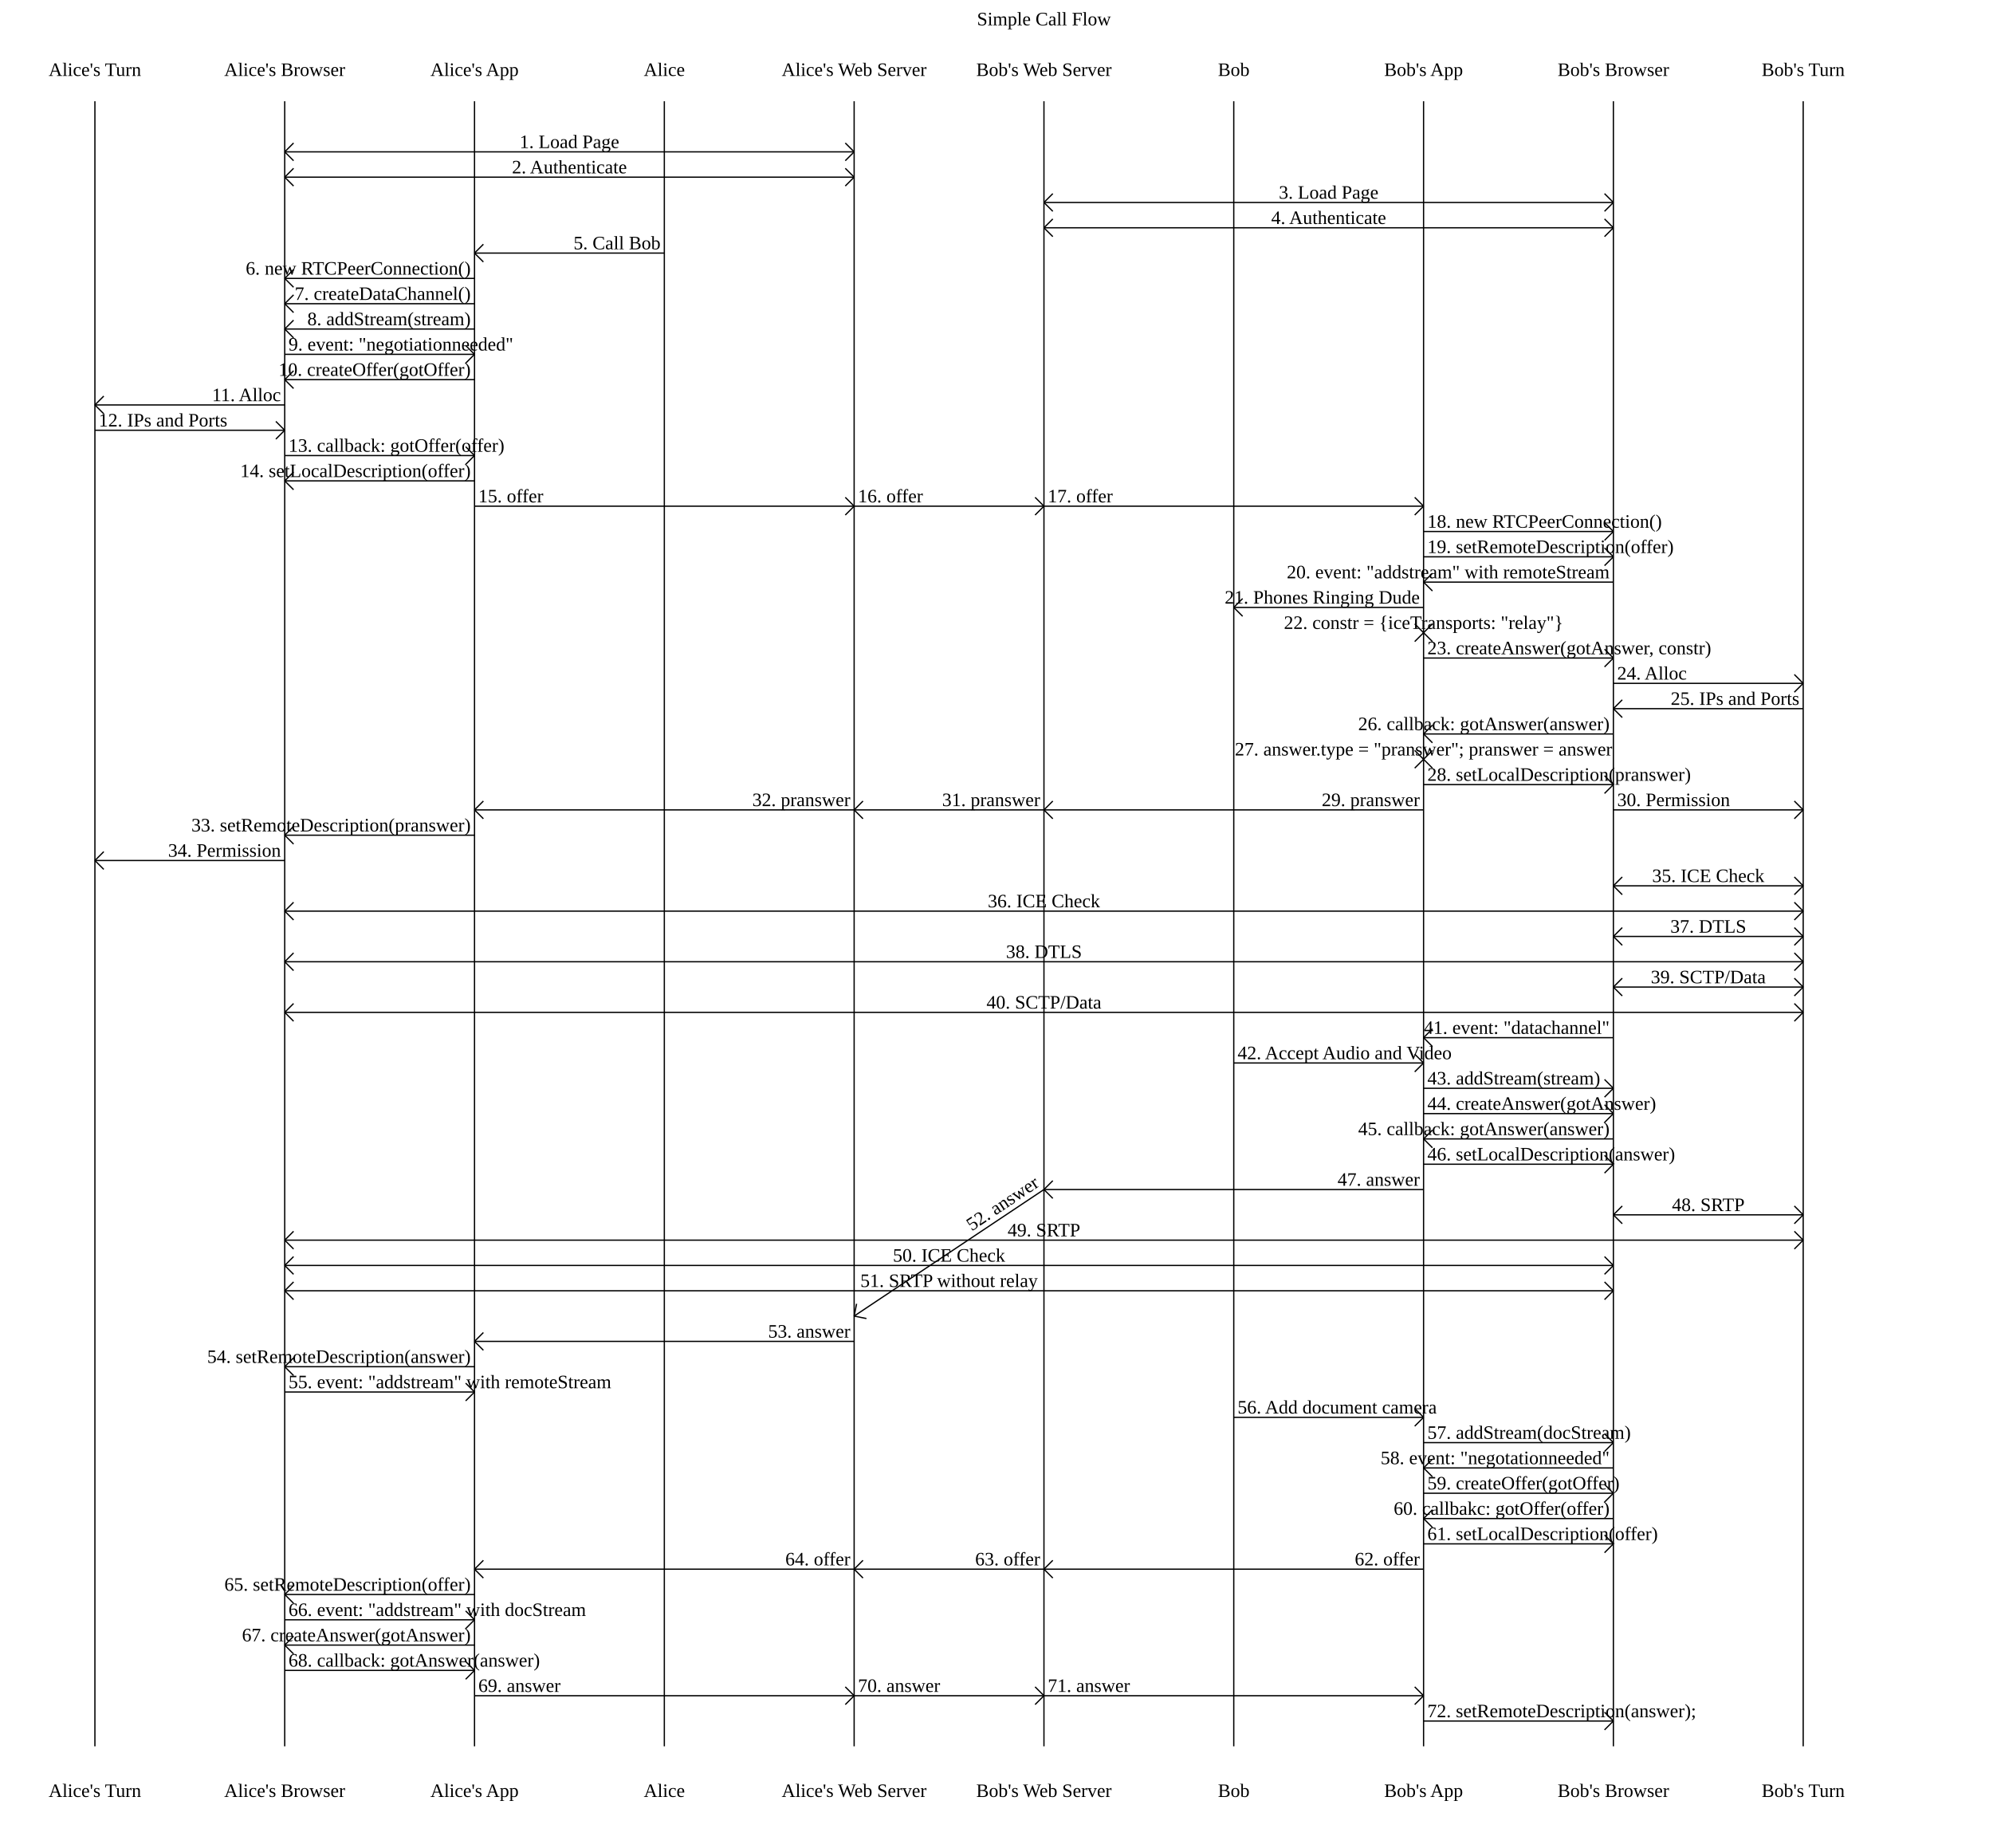
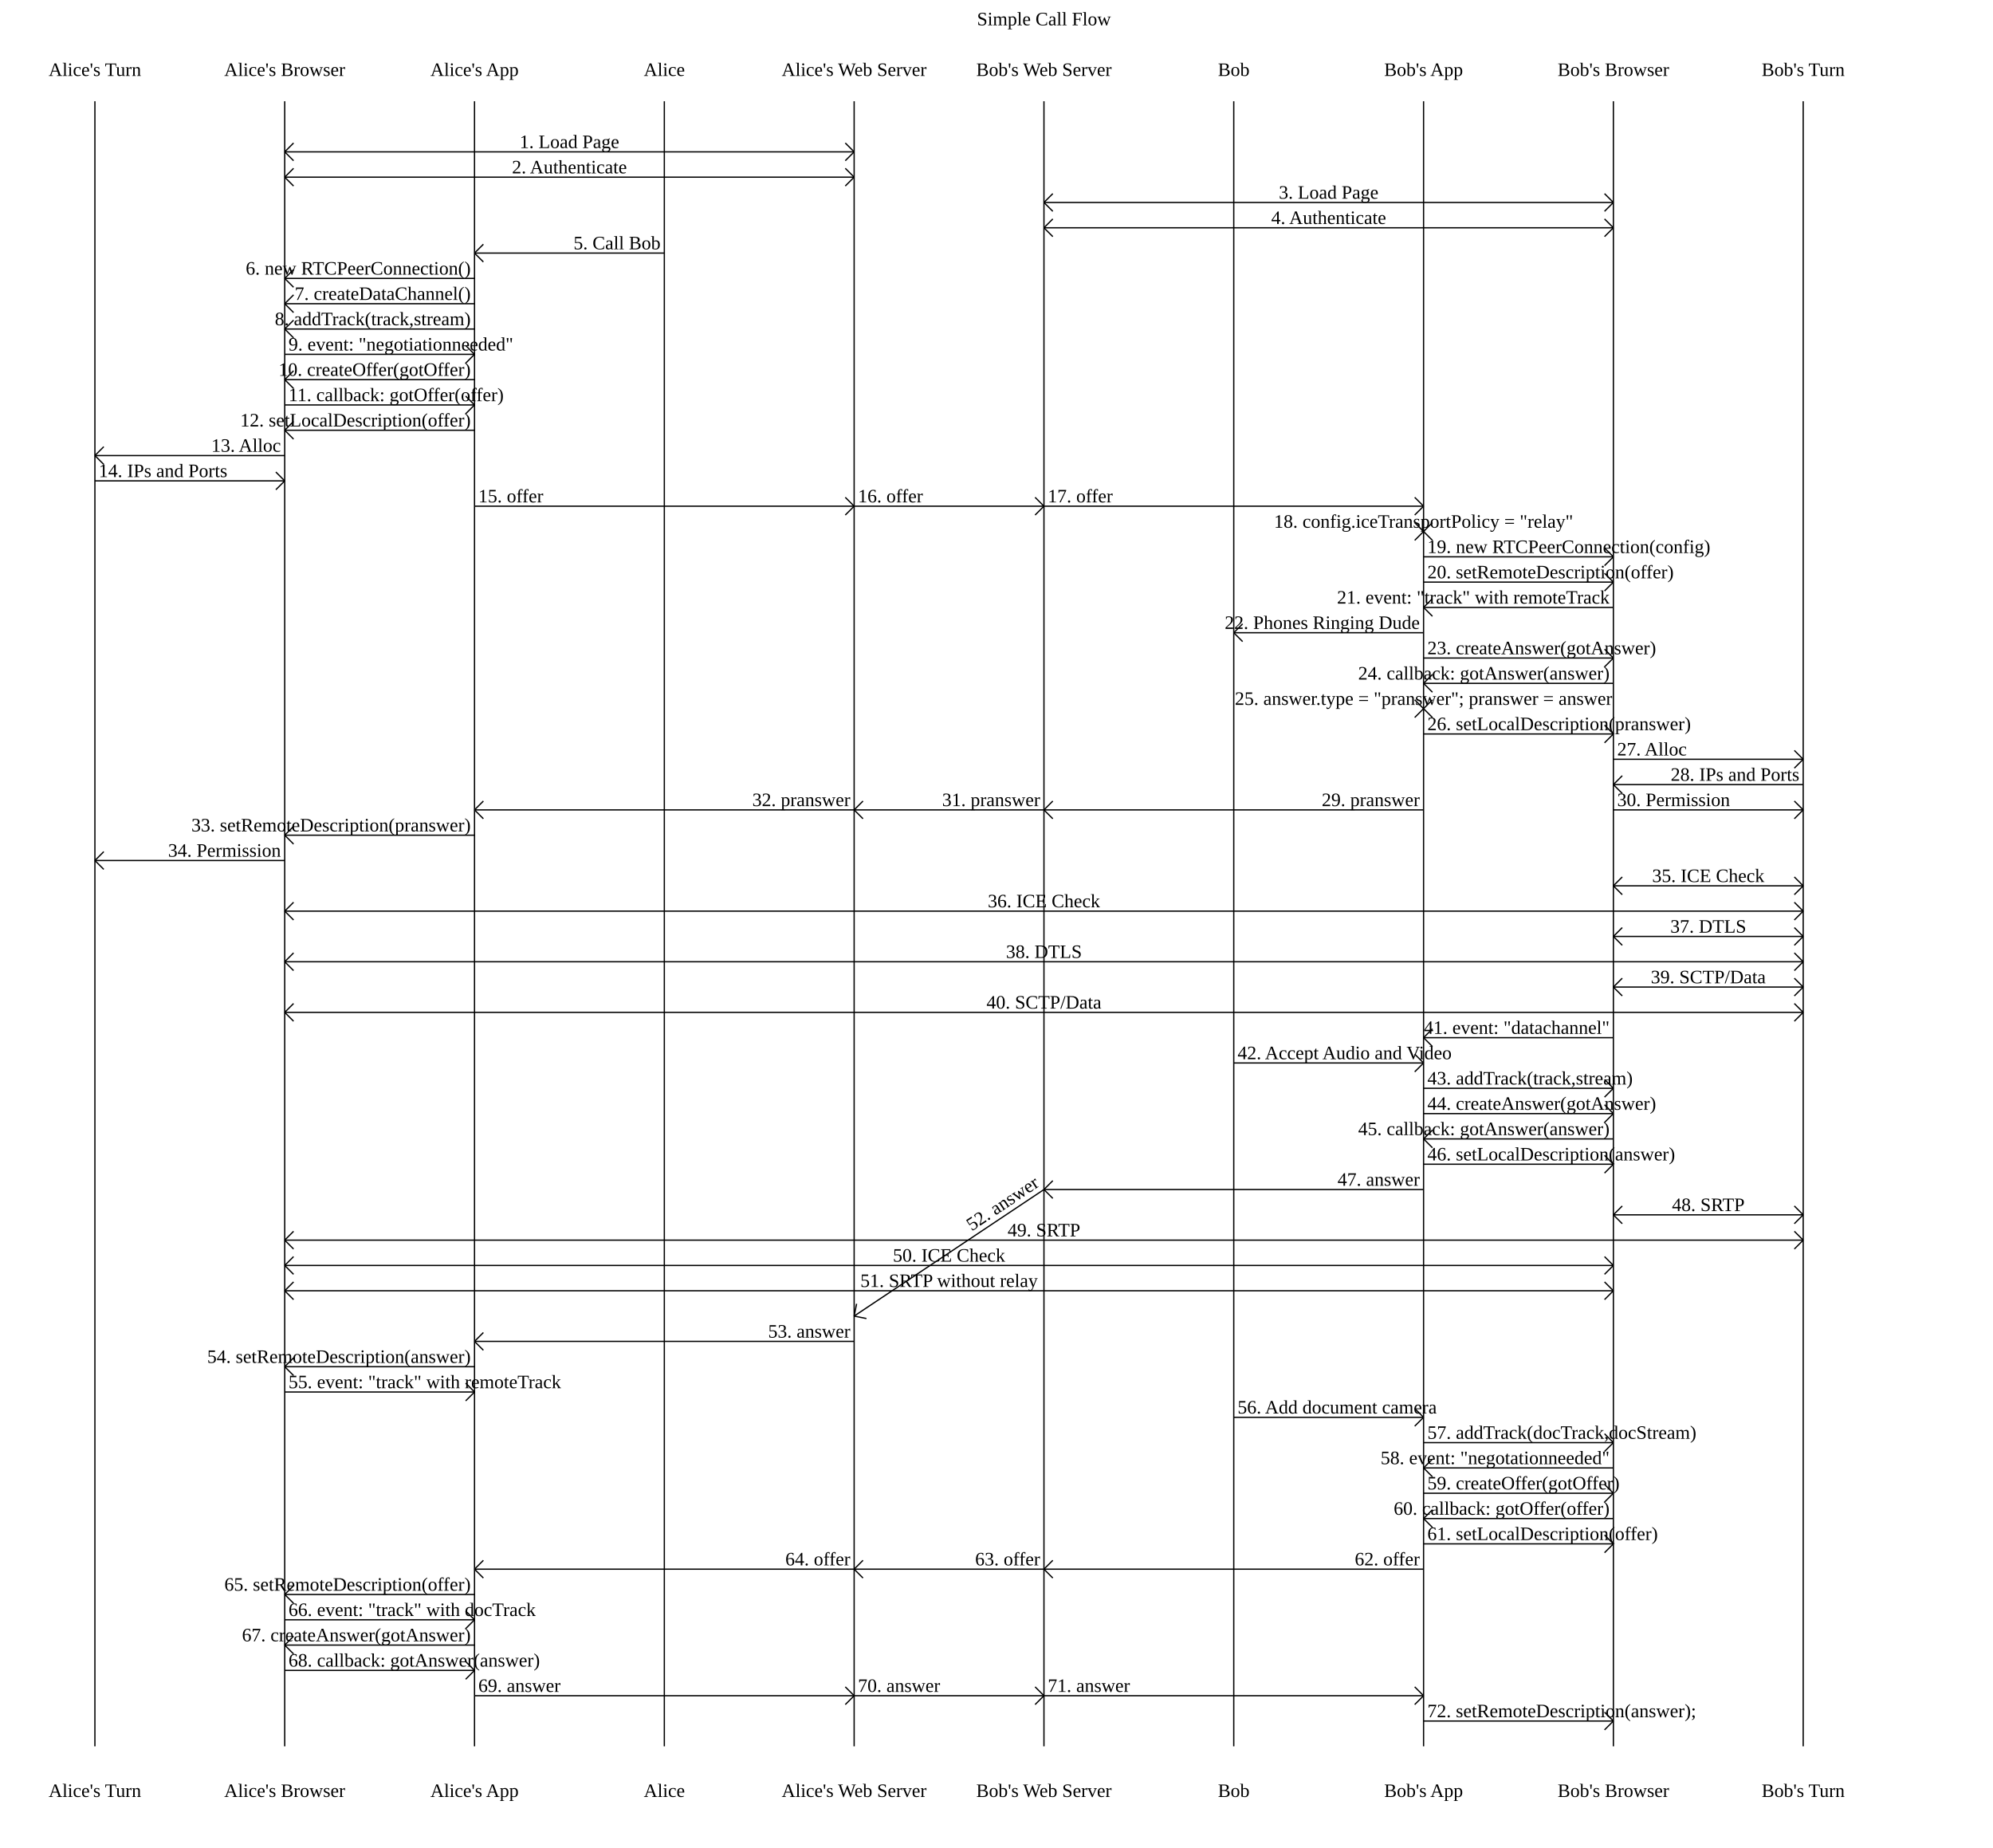
<svg xmlns="http://www.w3.org/2000/svg" baseProfile="full" width="1575" height="1460">
  <text x="825" y="20" font-size="15" text-anchor="middle">Simple Call Flow</text>
  <text x="75" y="60" font-size="15" text-anchor="middle">Alice's Turn</text>
  <line x1="75" y1="80" x2="75" y2="1380" width="1" stroke="black" />
  <text x="75" y="1420" font-size="15" text-anchor="middle">Alice's Turn</text>
  <text x="225" y="60" font-size="15" text-anchor="middle">Alice's Browser</text>
  <line x1="225" y1="80" x2="225" y2="1380" width="1" stroke="black" />
  <text x="225" y="1420" font-size="15" text-anchor="middle">Alice's Browser</text>
  <text x="375" y="60" font-size="15" text-anchor="middle">Alice's App</text>
  <line x1="375" y1="80" x2="375" y2="1380" width="1" stroke="black" />
  <text x="375" y="1420" font-size="15" text-anchor="middle">Alice's App</text>
  <text x="525" y="60" font-size="15" text-anchor="middle">Alice</text>
  <line x1="525" y1="80" x2="525" y2="1380" width="1" stroke="black" />
  <text x="525" y="1420" font-size="15" text-anchor="middle">Alice</text>
  <text x="675" y="60" font-size="15" text-anchor="middle">Alice's Web Server</text>
  <line x1="675" y1="80" x2="675" y2="1380" width="1" stroke="black" />
  <text x="675" y="1420" font-size="15" text-anchor="middle">Alice's Web Server</text>
  <text x="825" y="60" font-size="15" text-anchor="middle">Bob's Web Server</text>
  <line x1="825" y1="80" x2="825" y2="1380" width="1" stroke="black" />
  <text x="825" y="1420" font-size="15" text-anchor="middle">Bob's Web Server</text>
  <text x="975" y="60" font-size="15" text-anchor="middle">Bob</text>
  <line x1="975" y1="80" x2="975" y2="1380" width="1" stroke="black" />
  <text x="975" y="1420" font-size="15" text-anchor="middle">Bob</text>
  <text x="1125" y="60" font-size="15" text-anchor="middle">Bob's App</text>
  <line x1="1125" y1="80" x2="1125" y2="1380" width="1" stroke="black" />
  <text x="1125" y="1420" font-size="15" text-anchor="middle">Bob's App</text>
  <text x="1275" y="60" font-size="15" text-anchor="middle">Bob's Browser</text>
  <line x1="1275" y1="80" x2="1275" y2="1380" width="1" stroke="black" />
  <text x="1275" y="1420" font-size="15" text-anchor="middle">Bob's Browser</text>
  <text x="1425" y="60" font-size="15" text-anchor="middle">Bob's Turn</text>
  <line x1="1425" y1="80" x2="1425" y2="1380" width="1" stroke="black" />
  <text x="1425" y="1420" font-size="15" text-anchor="middle">Bob's Turn</text>
  <line x1="225" y1="120" x2="675" y2="120" width="1" stroke="black" />
  <line x1="675" y1="120" x2="668" y2="113" transform="rotate(0, 675, 120)" width="1" stroke="black" />
  <line x1="675" y1="120" x2="668" y2="127" transform="rotate(0, 675, 120)" width="1" stroke="black" />
  <line x1="225" y1="120" x2="232" y2="113" transform="rotate(0, 225, 120)" width="1" stroke="black" />
  <line x1="225" y1="120" x2="232" y2="127" transform="rotate(0, 225, 120)" width="1" stroke="black" />
  <text x="450" y="117" font-size="15" text-anchor="middle" transform="rotate(0, 450, 117)" fill="black">1. Load Page </text>
  <line x1="225" y1="140" x2="675" y2="140" width="1" stroke="black" />
  <line x1="675" y1="140" x2="668" y2="133" transform="rotate(0, 675, 140)" width="1" stroke="black" />
  <line x1="675" y1="140" x2="668" y2="147" transform="rotate(0, 675, 140)" width="1" stroke="black" />
  <line x1="225" y1="140" x2="232" y2="133" transform="rotate(0, 225, 140)" width="1" stroke="black" />
  <line x1="225" y1="140" x2="232" y2="147" transform="rotate(0, 225, 140)" width="1" stroke="black" />
  <text x="450" y="137" font-size="15" text-anchor="middle" transform="rotate(0, 450, 137)" fill="black">2. Authenticate</text>
  <line x1="1275" y1="160" x2="825" y2="160" width="1" stroke="black" />
  <line x1="1275" y1="160" x2="1268" y2="153" transform="rotate(0, 1275, 160)" width="1" stroke="black" />
  <line x1="1275" y1="160" x2="1268" y2="167" transform="rotate(0, 1275, 160)" width="1" stroke="black" />
  <line x1="825" y1="160" x2="832" y2="153" transform="rotate(0, 825, 160)" width="1" stroke="black" />
  <line x1="825" y1="160" x2="832" y2="167" transform="rotate(0, 825, 160)" width="1" stroke="black" />
  <text x="1050" y="157" font-size="15" text-anchor="middle" transform="rotate(0, 1050, 157)" fill="black">3. Load Page </text>
  <line x1="1275" y1="180" x2="825" y2="180" width="1" stroke="black" />
  <line x1="1275" y1="180" x2="1268" y2="173" transform="rotate(0, 1275, 180)" width="1" stroke="black" />
  <line x1="1275" y1="180" x2="1268" y2="187" transform="rotate(0, 1275, 180)" width="1" stroke="black" />
  <line x1="825" y1="180" x2="832" y2="173" transform="rotate(0, 825, 180)" width="1" stroke="black" />
  <line x1="825" y1="180" x2="832" y2="187" transform="rotate(0, 825, 180)" width="1" stroke="black" />
  <text x="1050" y="177" font-size="15" text-anchor="middle" transform="rotate(0, 1050, 177)" fill="black">4. Authenticate</text>
  <line x1="525" y1="200" x2="375" y2="200" width="1" stroke="black" />
  <line x1="375" y1="200" x2="382" y2="193" transform="rotate(0, 375, 200)" width="1" stroke="black" />
  <line x1="375" y1="200" x2="382" y2="207" transform="rotate(0, 375, 200)" width="1" stroke="black" />
  <text x="522" y="197" font-size="15" text-anchor="end" transform="rotate(0, 522, 197)" fill="black">5. Call Bob </text>
  <line x1="375" y1="220" x2="225" y2="220" width="1" stroke="black" />
  <line x1="225" y1="220" x2="232" y2="213" transform="rotate(0, 225, 220)" width="1" stroke="black" />
  <line x1="225" y1="220" x2="232" y2="227" transform="rotate(0, 225, 220)" width="1" stroke="black" />
  <text x="372" y="217" font-size="15" text-anchor="end" transform="rotate(0, 372, 217)" fill="black">6. new RTCPeerConnection()</text>
  <line x1="375" y1="240" x2="225" y2="240" width="1" stroke="black" />
  <line x1="225" y1="240" x2="232" y2="233" transform="rotate(0, 225, 240)" width="1" stroke="black" />
  <line x1="225" y1="240" x2="232" y2="247" transform="rotate(0, 225, 240)" width="1" stroke="black" />
  <text x="372" y="237" font-size="15" text-anchor="end" transform="rotate(0, 372, 237)" fill="black">7. createDataChannel()</text>
  <line x1="375" y1="260" x2="225" y2="260" width="1" stroke="black" />
  <line x1="225" y1="260" x2="232" y2="253" transform="rotate(0, 225, 260)" width="1" stroke="black" />
  <line x1="225" y1="260" x2="232" y2="267" transform="rotate(0, 225, 260)" width="1" stroke="black" />
-   <text x="372" y="257" font-size="15" text-anchor="end" transform="rotate(0, 372, 257)" fill="black">8. addStream(stream)</text>
+   <text x="372" y="257" font-size="15" text-anchor="end" transform="rotate(0, 372, 257)" fill="black">8. addTrack(track,stream)</text>
  <line x1="225" y1="280" x2="375" y2="280" width="1" stroke="black" />
  <line x1="375" y1="280" x2="368" y2="273" transform="rotate(0, 375, 280)" width="1" stroke="black" />
  <line x1="375" y1="280" x2="368" y2="287" transform="rotate(0, 375, 280)" width="1" stroke="black" />
  <text x="228" y="277" font-size="15" text-anchor="start" transform="rotate(0, 228, 277)" fill="black">9. event: "negotiationneeded"</text>
  <line x1="375" y1="300" x2="225" y2="300" width="1" stroke="black" />
  <line x1="225" y1="300" x2="232" y2="293" transform="rotate(0, 225, 300)" width="1" stroke="black" />
  <line x1="225" y1="300" x2="232" y2="307" transform="rotate(0, 225, 300)" width="1" stroke="black" />
  <text x="372" y="297" font-size="15" text-anchor="end" transform="rotate(0, 372, 297)" fill="black">10. createOffer(gotOffer)</text>
-   <line x1="225" y1="320" x2="75" y2="320" width="1" stroke="black" />
-   <line x1="75" y1="320" x2="82" y2="313" transform="rotate(0, 75, 320)" width="1" stroke="black" />
-   <line x1="75" y1="320" x2="82" y2="327" transform="rotate(0, 75, 320)" width="1" stroke="black" />
-   <text x="222" y="317" font-size="15" text-anchor="end" transform="rotate(0, 222, 317)" fill="black">11. Alloc</text>
-   <line x1="75" y1="340" x2="225" y2="340" width="1" stroke="black" />
-   <line x1="225" y1="340" x2="218" y2="333" transform="rotate(0, 225, 340)" width="1" stroke="black" />
-   <line x1="225" y1="340" x2="218" y2="347" transform="rotate(0, 225, 340)" width="1" stroke="black" />
-   <text x="78" y="337" font-size="15" text-anchor="start" transform="rotate(0, 78, 337)" fill="black">12. IPs and Ports</text>
-   <line x1="225" y1="360" x2="375" y2="360" width="1" stroke="black" />
-   <line x1="375" y1="360" x2="368" y2="353" transform="rotate(0, 375, 360)" width="1" stroke="black" />
-   <line x1="375" y1="360" x2="368" y2="367" transform="rotate(0, 375, 360)" width="1" stroke="black" />
-   <text x="228" y="357" font-size="15" text-anchor="start" transform="rotate(0, 228, 357)" fill="black">13. callback: gotOffer(offer)</text>
-   <line x1="375" y1="380" x2="225" y2="380" width="1" stroke="black" />
-   <line x1="225" y1="380" x2="232" y2="373" transform="rotate(0, 225, 380)" width="1" stroke="black" />
-   <line x1="225" y1="380" x2="232" y2="387" transform="rotate(0, 225, 380)" width="1" stroke="black" />
-   <text x="372" y="377" font-size="15" text-anchor="end" transform="rotate(0, 372, 377)" fill="black">14. setLocalDescription(offer)</text>
+   <line x1="225" y1="320" x2="375" y2="320" width="1" stroke="black" />
+   <line x1="375" y1="320" x2="368" y2="313" transform="rotate(0, 375, 320)" width="1" stroke="black" />
+   <line x1="375" y1="320" x2="368" y2="327" transform="rotate(0, 375, 320)" width="1" stroke="black" />
+   <text x="228" y="317" font-size="15" text-anchor="start" transform="rotate(0, 228, 317)" fill="black">11. callback: gotOffer(offer)</text>
+   <line x1="375" y1="340" x2="225" y2="340" width="1" stroke="black" />
+   <line x1="225" y1="340" x2="232" y2="333" transform="rotate(0, 225, 340)" width="1" stroke="black" />
+   <line x1="225" y1="340" x2="232" y2="347" transform="rotate(0, 225, 340)" width="1" stroke="black" />
+   <text x="372" y="337" font-size="15" text-anchor="end" transform="rotate(0, 372, 337)" fill="black">12. setLocalDescription(offer)</text>
+   <line x1="225" y1="360" x2="75" y2="360" width="1" stroke="black" />
+   <line x1="75" y1="360" x2="82" y2="353" transform="rotate(0, 75, 360)" width="1" stroke="black" />
+   <line x1="75" y1="360" x2="82" y2="367" transform="rotate(0, 75, 360)" width="1" stroke="black" />
+   <text x="222" y="357" font-size="15" text-anchor="end" transform="rotate(0, 222, 357)" fill="black">13. Alloc</text>
+   <line x1="75" y1="380" x2="225" y2="380" width="1" stroke="black" />
+   <line x1="225" y1="380" x2="218" y2="373" transform="rotate(0, 225, 380)" width="1" stroke="black" />
+   <line x1="225" y1="380" x2="218" y2="387" transform="rotate(0, 225, 380)" width="1" stroke="black" />
+   <text x="78" y="377" font-size="15" text-anchor="start" transform="rotate(0, 78, 377)" fill="black">14. IPs and Ports</text>
  <line x1="375" y1="400" x2="675" y2="400" width="1" stroke="black" />
  <line x1="675" y1="400" x2="668" y2="393" transform="rotate(0, 675, 400)" width="1" stroke="black" />
  <line x1="675" y1="400" x2="668" y2="407" transform="rotate(0, 675, 400)" width="1" stroke="black" />
  <text x="378" y="397" font-size="15" text-anchor="start" transform="rotate(0, 378, 397)" fill="black">15. offer  </text>
  <line x1="675" y1="400" x2="825" y2="400" width="1" stroke="black" />
  <line x1="825" y1="400" x2="818" y2="393" transform="rotate(0, 825, 400)" width="1" stroke="black" />
  <line x1="825" y1="400" x2="818" y2="407" transform="rotate(0, 825, 400)" width="1" stroke="black" />
  <text x="678" y="397" font-size="15" text-anchor="start" transform="rotate(0, 678, 397)" fill="black">16. offer  </text>
  <line x1="825" y1="400" x2="1125" y2="400" width="1" stroke="black" />
  <line x1="1125" y1="400" x2="1118" y2="393" transform="rotate(0, 1125, 400)" width="1" stroke="black" />
  <line x1="1125" y1="400" x2="1118" y2="407" transform="rotate(0, 1125, 400)" width="1" stroke="black" />
  <text x="828" y="397" font-size="15" text-anchor="start" transform="rotate(0, 828, 397)" fill="black">17. offer</text>
-   <line x1="1125" y1="420" x2="1275" y2="420" width="1" stroke="black" />
-   <line x1="1275" y1="420" x2="1268" y2="413" transform="rotate(0, 1275, 420)" width="1" stroke="black" />
-   <line x1="1275" y1="420" x2="1268" y2="427" transform="rotate(0, 1275, 420)" width="1" stroke="black" />
-   <text x="1128" y="417" font-size="15" text-anchor="start" transform="rotate(0, 1128, 417)" fill="black">18. new RTCPeerConnection()</text>
+   <line x1="1125" y1="420" x2="1125" y2="420" width="1" stroke="black" />
+   <line x1="1125" y1="420" x2="1118" y2="413" transform="rotate(NaN, 1125, 420)" width="1" stroke="black" />
+   <line x1="1125" y1="420" x2="1118" y2="427" transform="rotate(NaN, 1125, 420)" width="1" stroke="black" />
+   <line x1="1125" y1="420" x2="1132" y2="413" transform="rotate(NaN, 1125, 420)" width="1" stroke="black" />
+   <line x1="1125" y1="420" x2="1132" y2="427" transform="rotate(NaN, 1125, 420)" width="1" stroke="black" />
+   <text x="1125" y="417" font-size="15" text-anchor="middle" transform="rotate(NaN, 1125, 417)" fill="black">18. config.iceTransportPolicy = "relay"</text>
  <line x1="1125" y1="440" x2="1275" y2="440" width="1" stroke="black" />
  <line x1="1275" y1="440" x2="1268" y2="433" transform="rotate(0, 1275, 440)" width="1" stroke="black" />
  <line x1="1275" y1="440" x2="1268" y2="447" transform="rotate(0, 1275, 440)" width="1" stroke="black" />
-   <text x="1128" y="437" font-size="15" text-anchor="start" transform="rotate(0, 1128, 437)" fill="black">19. setRemoteDescription(offer)</text>
-   <line x1="1275" y1="460" x2="1125" y2="460" width="1" stroke="black" />
-   <line x1="1125" y1="460" x2="1132" y2="453" transform="rotate(0, 1125, 460)" width="1" stroke="black" />
-   <line x1="1125" y1="460" x2="1132" y2="467" transform="rotate(0, 1125, 460)" width="1" stroke="black" />
-   <text x="1272" y="457" font-size="15" text-anchor="end" transform="rotate(0, 1272, 457)" fill="black">20. event: "addstream" with remoteStream</text>
-   <line x1="1125" y1="480" x2="975" y2="480" width="1" stroke="black" />
-   <line x1="975" y1="480" x2="982" y2="473" transform="rotate(0, 975, 480)" width="1" stroke="black" />
-   <line x1="975" y1="480" x2="982" y2="487" transform="rotate(0, 975, 480)" width="1" stroke="black" />
-   <text x="1122" y="477" font-size="15" text-anchor="end" transform="rotate(0, 1122, 477)" fill="black">21. Phones Ringing Dude</text>
-   <line x1="1125" y1="500" x2="1125" y2="500" width="1" stroke="black" />
-   <line x1="1125" y1="500" x2="1118" y2="493" transform="rotate(NaN, 1125, 500)" width="1" stroke="black" />
-   <line x1="1125" y1="500" x2="1118" y2="507" transform="rotate(NaN, 1125, 500)" width="1" stroke="black" />
-   <line x1="1125" y1="500" x2="1132" y2="493" transform="rotate(NaN, 1125, 500)" width="1" stroke="black" />
-   <line x1="1125" y1="500" x2="1132" y2="507" transform="rotate(NaN, 1125, 500)" width="1" stroke="black" />
-   <text x="1125" y="497" font-size="15" text-anchor="middle" transform="rotate(NaN, 1125, 497)" fill="black">22. constr = {iceTransports: "relay"}</text>
+   <text x="1128" y="437" font-size="15" text-anchor="start" transform="rotate(0, 1128, 437)" fill="black">19. new RTCPeerConnection(config)</text>
+   <line x1="1125" y1="460" x2="1275" y2="460" width="1" stroke="black" />
+   <line x1="1275" y1="460" x2="1268" y2="453" transform="rotate(0, 1275, 460)" width="1" stroke="black" />
+   <line x1="1275" y1="460" x2="1268" y2="467" transform="rotate(0, 1275, 460)" width="1" stroke="black" />
+   <text x="1128" y="457" font-size="15" text-anchor="start" transform="rotate(0, 1128, 457)" fill="black">20. setRemoteDescription(offer)</text>
+   <line x1="1275" y1="480" x2="1125" y2="480" width="1" stroke="black" />
+   <line x1="1125" y1="480" x2="1132" y2="473" transform="rotate(0, 1125, 480)" width="1" stroke="black" />
+   <line x1="1125" y1="480" x2="1132" y2="487" transform="rotate(0, 1125, 480)" width="1" stroke="black" />
+   <text x="1272" y="477" font-size="15" text-anchor="end" transform="rotate(0, 1272, 477)" fill="black">21. event: "track" with remoteTrack</text>
+   <line x1="1125" y1="500" x2="975" y2="500" width="1" stroke="black" />
+   <line x1="975" y1="500" x2="982" y2="493" transform="rotate(0, 975, 500)" width="1" stroke="black" />
+   <line x1="975" y1="500" x2="982" y2="507" transform="rotate(0, 975, 500)" width="1" stroke="black" />
+   <text x="1122" y="497" font-size="15" text-anchor="end" transform="rotate(0, 1122, 497)" fill="black">22. Phones Ringing Dude</text>
  <line x1="1125" y1="520" x2="1275" y2="520" width="1" stroke="black" />
  <line x1="1275" y1="520" x2="1268" y2="513" transform="rotate(0, 1275, 520)" width="1" stroke="black" />
  <line x1="1275" y1="520" x2="1268" y2="527" transform="rotate(0, 1275, 520)" width="1" stroke="black" />
-   <text x="1128" y="517" font-size="15" text-anchor="start" transform="rotate(0, 1128, 517)" fill="black">23. createAnswer(gotAnswer, constr)</text>
-   <line x1="1275" y1="540" x2="1425" y2="540" width="1" stroke="black" />
-   <line x1="1425" y1="540" x2="1418" y2="533" transform="rotate(0, 1425, 540)" width="1" stroke="black" />
-   <line x1="1425" y1="540" x2="1418" y2="547" transform="rotate(0, 1425, 540)" width="1" stroke="black" />
-   <text x="1278" y="537" font-size="15" text-anchor="start" transform="rotate(0, 1278, 537)" fill="black">24. Alloc</text>
-   <line x1="1425" y1="560" x2="1275" y2="560" width="1" stroke="black" />
-   <line x1="1275" y1="560" x2="1282" y2="553" transform="rotate(0, 1275, 560)" width="1" stroke="black" />
-   <line x1="1275" y1="560" x2="1282" y2="567" transform="rotate(0, 1275, 560)" width="1" stroke="black" />
-   <text x="1422" y="557" font-size="15" text-anchor="end" transform="rotate(0, 1422, 557)" fill="black">25. IPs and Ports</text>
-   <line x1="1275" y1="580" x2="1125" y2="580" width="1" stroke="black" />
-   <line x1="1125" y1="580" x2="1132" y2="573" transform="rotate(0, 1125, 580)" width="1" stroke="black" />
-   <line x1="1125" y1="580" x2="1132" y2="587" transform="rotate(0, 1125, 580)" width="1" stroke="black" />
-   <text x="1272" y="577" font-size="15" text-anchor="end" transform="rotate(0, 1272, 577)" fill="black">26. callback: gotAnswer(answer)</text>
-   <line x1="1125" y1="600" x2="1125" y2="600" width="1" stroke="black" />
-   <line x1="1125" y1="600" x2="1118" y2="593" transform="rotate(NaN, 1125, 600)" width="1" stroke="black" />
-   <line x1="1125" y1="600" x2="1118" y2="607" transform="rotate(NaN, 1125, 600)" width="1" stroke="black" />
-   <line x1="1125" y1="600" x2="1132" y2="593" transform="rotate(NaN, 1125, 600)" width="1" stroke="black" />
-   <line x1="1125" y1="600" x2="1132" y2="607" transform="rotate(NaN, 1125, 600)" width="1" stroke="black" />
-   <text x="1125" y="597" font-size="15" text-anchor="middle" transform="rotate(NaN, 1125, 597)" fill="black">27. answer.type = "pranswer"; pranswer = answer</text>
-   <line x1="1125" y1="620" x2="1275" y2="620" width="1" stroke="black" />
-   <line x1="1275" y1="620" x2="1268" y2="613" transform="rotate(0, 1275, 620)" width="1" stroke="black" />
-   <line x1="1275" y1="620" x2="1268" y2="627" transform="rotate(0, 1275, 620)" width="1" stroke="black" />
-   <text x="1128" y="617" font-size="15" text-anchor="start" transform="rotate(0, 1128, 617)" fill="black">28. setLocalDescription(pranswer)</text>
+   <text x="1128" y="517" font-size="15" text-anchor="start" transform="rotate(0, 1128, 517)" fill="black">23. createAnswer(gotAnswer)</text>
+   <line x1="1275" y1="540" x2="1125" y2="540" width="1" stroke="black" />
+   <line x1="1125" y1="540" x2="1132" y2="533" transform="rotate(0, 1125, 540)" width="1" stroke="black" />
+   <line x1="1125" y1="540" x2="1132" y2="547" transform="rotate(0, 1125, 540)" width="1" stroke="black" />
+   <text x="1272" y="537" font-size="15" text-anchor="end" transform="rotate(0, 1272, 537)" fill="black">24. callback: gotAnswer(answer)</text>
+   <line x1="1125" y1="560" x2="1125" y2="560" width="1" stroke="black" />
+   <line x1="1125" y1="560" x2="1118" y2="553" transform="rotate(NaN, 1125, 560)" width="1" stroke="black" />
+   <line x1="1125" y1="560" x2="1118" y2="567" transform="rotate(NaN, 1125, 560)" width="1" stroke="black" />
+   <line x1="1125" y1="560" x2="1132" y2="553" transform="rotate(NaN, 1125, 560)" width="1" stroke="black" />
+   <line x1="1125" y1="560" x2="1132" y2="567" transform="rotate(NaN, 1125, 560)" width="1" stroke="black" />
+   <text x="1125" y="557" font-size="15" text-anchor="middle" transform="rotate(NaN, 1125, 557)" fill="black">25. answer.type = "pranswer"; pranswer = answer</text>
+   <line x1="1125" y1="580" x2="1275" y2="580" width="1" stroke="black" />
+   <line x1="1275" y1="580" x2="1268" y2="573" transform="rotate(0, 1275, 580)" width="1" stroke="black" />
+   <line x1="1275" y1="580" x2="1268" y2="587" transform="rotate(0, 1275, 580)" width="1" stroke="black" />
+   <text x="1128" y="577" font-size="15" text-anchor="start" transform="rotate(0, 1128, 577)" fill="black">26. setLocalDescription(pranswer)</text>
+   <line x1="1275" y1="600" x2="1425" y2="600" width="1" stroke="black" />
+   <line x1="1425" y1="600" x2="1418" y2="593" transform="rotate(0, 1425, 600)" width="1" stroke="black" />
+   <line x1="1425" y1="600" x2="1418" y2="607" transform="rotate(0, 1425, 600)" width="1" stroke="black" />
+   <text x="1278" y="597" font-size="15" text-anchor="start" transform="rotate(0, 1278, 597)" fill="black">27. Alloc</text>
+   <line x1="1425" y1="620" x2="1275" y2="620" width="1" stroke="black" />
+   <line x1="1275" y1="620" x2="1282" y2="613" transform="rotate(0, 1275, 620)" width="1" stroke="black" />
+   <line x1="1275" y1="620" x2="1282" y2="627" transform="rotate(0, 1275, 620)" width="1" stroke="black" />
+   <text x="1422" y="617" font-size="15" text-anchor="end" transform="rotate(0, 1422, 617)" fill="black">28. IPs and Ports</text>
  <line x1="1125" y1="640" x2="825" y2="640" width="1" stroke="black" />
  <line x1="825" y1="640" x2="832" y2="633" transform="rotate(0, 825, 640)" width="1" stroke="black" />
  <line x1="825" y1="640" x2="832" y2="647" transform="rotate(0, 825, 640)" width="1" stroke="black" />
  <text x="1122" y="637" font-size="15" text-anchor="end" transform="rotate(0, 1122, 637)" fill="black">29. pranswer</text>
  <line x1="1275" y1="640" x2="1425" y2="640" width="1" stroke="black" />
  <line x1="1425" y1="640" x2="1418" y2="633" transform="rotate(0, 1425, 640)" width="1" stroke="black" />
  <line x1="1425" y1="640" x2="1418" y2="647" transform="rotate(0, 1425, 640)" width="1" stroke="black" />
  <text x="1278" y="637" font-size="15" text-anchor="start" transform="rotate(0, 1278, 637)" fill="black">30. Permission</text>
  <line x1="825" y1="640" x2="675" y2="640" width="1" stroke="black" />
  <line x1="675" y1="640" x2="682" y2="633" transform="rotate(0, 675, 640)" width="1" stroke="black" />
  <line x1="675" y1="640" x2="682" y2="647" transform="rotate(0, 675, 640)" width="1" stroke="black" />
  <text x="822" y="637" font-size="15" text-anchor="end" transform="rotate(0, 822, 637)" fill="black">31. pranswer </text>
  <line x1="675" y1="640" x2="375" y2="640" width="1" stroke="black" />
  <line x1="375" y1="640" x2="382" y2="633" transform="rotate(0, 375, 640)" width="1" stroke="black" />
  <line x1="375" y1="640" x2="382" y2="647" transform="rotate(0, 375, 640)" width="1" stroke="black" />
  <text x="672" y="637" font-size="15" text-anchor="end" transform="rotate(0, 672, 637)" fill="black">32. pranswer  </text>
  <line x1="375" y1="660" x2="225" y2="660" width="1" stroke="black" />
  <line x1="225" y1="660" x2="232" y2="653" transform="rotate(0, 225, 660)" width="1" stroke="black" />
  <line x1="225" y1="660" x2="232" y2="667" transform="rotate(0, 225, 660)" width="1" stroke="black" />
  <text x="372" y="657" font-size="15" text-anchor="end" transform="rotate(0, 372, 657)" fill="black">33. setRemoteDescription(pranswer)</text>
  <line x1="225" y1="680" x2="75" y2="680" width="1" stroke="black" />
  <line x1="75" y1="680" x2="82" y2="673" transform="rotate(0, 75, 680)" width="1" stroke="black" />
  <line x1="75" y1="680" x2="82" y2="687" transform="rotate(0, 75, 680)" width="1" stroke="black" />
  <text x="222" y="677" font-size="15" text-anchor="end" transform="rotate(0, 222, 677)" fill="black">34. Permission</text>
  <line x1="1275" y1="700" x2="1425" y2="700" width="1" stroke="black" />
  <line x1="1425" y1="700" x2="1418" y2="693" transform="rotate(0, 1425, 700)" width="1" stroke="black" />
  <line x1="1425" y1="700" x2="1418" y2="707" transform="rotate(0, 1425, 700)" width="1" stroke="black" />
  <line x1="1275" y1="700" x2="1282" y2="693" transform="rotate(0, 1275, 700)" width="1" stroke="black" />
  <line x1="1275" y1="700" x2="1282" y2="707" transform="rotate(0, 1275, 700)" width="1" stroke="black" />
  <text x="1350" y="697" font-size="15" text-anchor="middle" transform="rotate(0, 1350, 697)" fill="black">35. ICE Check</text>
  <line x1="1425" y1="720" x2="225" y2="720" width="1" stroke="black" />
  <line x1="1425" y1="720" x2="1418" y2="713" transform="rotate(0, 1425, 720)" width="1" stroke="black" />
  <line x1="1425" y1="720" x2="1418" y2="727" transform="rotate(0, 1425, 720)" width="1" stroke="black" />
  <line x1="225" y1="720" x2="232" y2="713" transform="rotate(0, 225, 720)" width="1" stroke="black" />
  <line x1="225" y1="720" x2="232" y2="727" transform="rotate(0, 225, 720)" width="1" stroke="black" />
  <text x="825" y="717" font-size="15" text-anchor="middle" transform="rotate(0, 825, 717)" fill="black">36. ICE Check </text>
  <line x1="1275" y1="740" x2="1425" y2="740" width="1" stroke="black" />
  <line x1="1425" y1="740" x2="1418" y2="733" transform="rotate(0, 1425, 740)" width="1" stroke="black" />
  <line x1="1425" y1="740" x2="1418" y2="747" transform="rotate(0, 1425, 740)" width="1" stroke="black" />
  <line x1="1275" y1="740" x2="1282" y2="733" transform="rotate(0, 1275, 740)" width="1" stroke="black" />
  <line x1="1275" y1="740" x2="1282" y2="747" transform="rotate(0, 1275, 740)" width="1" stroke="black" />
  <text x="1350" y="737" font-size="15" text-anchor="middle" transform="rotate(0, 1350, 737)" fill="black">37. DTLS</text>
  <line x1="1425" y1="760" x2="225" y2="760" width="1" stroke="black" />
  <line x1="1425" y1="760" x2="1418" y2="753" transform="rotate(0, 1425, 760)" width="1" stroke="black" />
  <line x1="1425" y1="760" x2="1418" y2="767" transform="rotate(0, 1425, 760)" width="1" stroke="black" />
  <line x1="225" y1="760" x2="232" y2="753" transform="rotate(0, 225, 760)" width="1" stroke="black" />
  <line x1="225" y1="760" x2="232" y2="767" transform="rotate(0, 225, 760)" width="1" stroke="black" />
  <text x="825" y="757" font-size="15" text-anchor="middle" transform="rotate(0, 825, 757)" fill="black">38. DTLS</text>
  <line x1="1275" y1="780" x2="1425" y2="780" width="1" stroke="black" />
  <line x1="1425" y1="780" x2="1418" y2="773" transform="rotate(0, 1425, 780)" width="1" stroke="black" />
  <line x1="1425" y1="780" x2="1418" y2="787" transform="rotate(0, 1425, 780)" width="1" stroke="black" />
  <line x1="1275" y1="780" x2="1282" y2="773" transform="rotate(0, 1275, 780)" width="1" stroke="black" />
  <line x1="1275" y1="780" x2="1282" y2="787" transform="rotate(0, 1275, 780)" width="1" stroke="black" />
  <text x="1350" y="777" font-size="15" text-anchor="middle" transform="rotate(0, 1350, 777)" fill="black">39. SCTP/Data</text>
  <line x1="1425" y1="800" x2="225" y2="800" width="1" stroke="black" />
  <line x1="1425" y1="800" x2="1418" y2="793" transform="rotate(0, 1425, 800)" width="1" stroke="black" />
  <line x1="1425" y1="800" x2="1418" y2="807" transform="rotate(0, 1425, 800)" width="1" stroke="black" />
  <line x1="225" y1="800" x2="232" y2="793" transform="rotate(0, 225, 800)" width="1" stroke="black" />
  <line x1="225" y1="800" x2="232" y2="807" transform="rotate(0, 225, 800)" width="1" stroke="black" />
  <text x="825" y="797" font-size="15" text-anchor="middle" transform="rotate(0, 825, 797)" fill="black">40. SCTP/Data</text>
  <line x1="1275" y1="820" x2="1125" y2="820" width="1" stroke="black" />
  <line x1="1125" y1="820" x2="1132" y2="813" transform="rotate(0, 1125, 820)" width="1" stroke="black" />
  <line x1="1125" y1="820" x2="1132" y2="827" transform="rotate(0, 1125, 820)" width="1" stroke="black" />
  <text x="1272" y="817" font-size="15" text-anchor="end" transform="rotate(0, 1272, 817)" fill="black">41. event: "datachannel"</text>
  <line x1="975" y1="840" x2="1125" y2="840" width="1" stroke="black" />
  <line x1="1125" y1="840" x2="1118" y2="833" transform="rotate(0, 1125, 840)" width="1" stroke="black" />
  <line x1="1125" y1="840" x2="1118" y2="847" transform="rotate(0, 1125, 840)" width="1" stroke="black" />
  <text x="978" y="837" font-size="15" text-anchor="start" transform="rotate(0, 978, 837)" fill="black">42. Accept Audio and Video </text>
  <line x1="1125" y1="860" x2="1275" y2="860" width="1" stroke="black" />
  <line x1="1275" y1="860" x2="1268" y2="853" transform="rotate(0, 1275, 860)" width="1" stroke="black" />
  <line x1="1275" y1="860" x2="1268" y2="867" transform="rotate(0, 1275, 860)" width="1" stroke="black" />
-   <text x="1128" y="857" font-size="15" text-anchor="start" transform="rotate(0, 1128, 857)" fill="black">43. addStream(stream)</text>
+   <text x="1128" y="857" font-size="15" text-anchor="start" transform="rotate(0, 1128, 857)" fill="black">43. addTrack(track,stream)</text>
  <line x1="1125" y1="880" x2="1275" y2="880" width="1" stroke="black" />
  <line x1="1275" y1="880" x2="1268" y2="873" transform="rotate(0, 1275, 880)" width="1" stroke="black" />
  <line x1="1275" y1="880" x2="1268" y2="887" transform="rotate(0, 1275, 880)" width="1" stroke="black" />
  <text x="1128" y="877" font-size="15" text-anchor="start" transform="rotate(0, 1128, 877)" fill="black">44. createAnswer(gotAnswer)</text>
  <line x1="1275" y1="900" x2="1125" y2="900" width="1" stroke="black" />
  <line x1="1125" y1="900" x2="1132" y2="893" transform="rotate(0, 1125, 900)" width="1" stroke="black" />
  <line x1="1125" y1="900" x2="1132" y2="907" transform="rotate(0, 1125, 900)" width="1" stroke="black" />
  <text x="1272" y="897" font-size="15" text-anchor="end" transform="rotate(0, 1272, 897)" fill="black">45. callback: gotAnswer(answer)</text>
  <line x1="1125" y1="920" x2="1275" y2="920" width="1" stroke="black" />
  <line x1="1275" y1="920" x2="1268" y2="913" transform="rotate(0, 1275, 920)" width="1" stroke="black" />
  <line x1="1275" y1="920" x2="1268" y2="927" transform="rotate(0, 1275, 920)" width="1" stroke="black" />
  <text x="1128" y="917" font-size="15" text-anchor="start" transform="rotate(0, 1128, 917)" fill="black">46. setLocalDescription(answer)</text>
  <line x1="1125" y1="940" x2="825" y2="940" width="1" stroke="black" />
  <line x1="825" y1="940" x2="832" y2="933" transform="rotate(0, 825, 940)" width="1" stroke="black" />
  <line x1="825" y1="940" x2="832" y2="947" transform="rotate(0, 825, 940)" width="1" stroke="black" />
  <text x="1122" y="937" font-size="15" text-anchor="end" transform="rotate(0, 1122, 937)" fill="black">47. answer</text>
  <line x1="1275" y1="960" x2="1425" y2="960" width="1" stroke="black" />
  <line x1="1425" y1="960" x2="1418" y2="953" transform="rotate(0, 1425, 960)" width="1" stroke="black" />
  <line x1="1425" y1="960" x2="1418" y2="967" transform="rotate(0, 1425, 960)" width="1" stroke="black" />
  <line x1="1275" y1="960" x2="1282" y2="953" transform="rotate(0, 1275, 960)" width="1" stroke="black" />
  <line x1="1275" y1="960" x2="1282" y2="967" transform="rotate(0, 1275, 960)" width="1" stroke="black" />
  <text x="1350" y="957" font-size="15" text-anchor="middle" transform="rotate(0, 1350, 957)" fill="black">48. SRTP</text>
  <line x1="1425" y1="980" x2="225" y2="980" width="1" stroke="black" />
  <line x1="1425" y1="980" x2="1418" y2="973" transform="rotate(0, 1425, 980)" width="1" stroke="black" />
  <line x1="1425" y1="980" x2="1418" y2="987" transform="rotate(0, 1425, 980)" width="1" stroke="black" />
  <line x1="225" y1="980" x2="232" y2="973" transform="rotate(0, 225, 980)" width="1" stroke="black" />
  <line x1="225" y1="980" x2="232" y2="987" transform="rotate(0, 225, 980)" width="1" stroke="black" />
  <text x="825" y="977" font-size="15" text-anchor="middle" transform="rotate(0, 825, 977)" fill="black">49. SRTP </text>
  <line x1="1275" y1="1000" x2="225" y2="1000" width="1" stroke="black" />
  <line x1="1275" y1="1000" x2="1268" y2="993" transform="rotate(0, 1275, 1000)" width="1" stroke="black" />
  <line x1="1275" y1="1000" x2="1268" y2="1007" transform="rotate(0, 1275, 1000)" width="1" stroke="black" />
  <line x1="225" y1="1000" x2="232" y2="993" transform="rotate(0, 225, 1000)" width="1" stroke="black" />
  <line x1="225" y1="1000" x2="232" y2="1007" transform="rotate(0, 225, 1000)" width="1" stroke="black" />
  <text x="750" y="997" font-size="15" text-anchor="middle" transform="rotate(0, 750, 997)" fill="black">50. ICE Check</text>
  <line x1="1275" y1="1020" x2="225" y2="1020" width="1" stroke="black" />
  <line x1="1275" y1="1020" x2="1268" y2="1013" transform="rotate(0, 1275, 1020)" width="1" stroke="black" />
  <line x1="1275" y1="1020" x2="1268" y2="1027" transform="rotate(0, 1275, 1020)" width="1" stroke="black" />
  <line x1="225" y1="1020" x2="232" y2="1013" transform="rotate(0, 225, 1020)" width="1" stroke="black" />
  <line x1="225" y1="1020" x2="232" y2="1027" transform="rotate(0, 225, 1020)" width="1" stroke="black" />
  <text x="750" y="1017" font-size="15" text-anchor="middle" transform="rotate(0, 750, 1017)" fill="black">51. SRTP without relay</text>
  <line x1="825" y1="940" x2="675" y2="1040" width="1" stroke="black" />
  <line x1="675" y1="1040" x2="682" y2="1033" transform="rotate(-33.70716, 675, 1040)" width="1" stroke="black" />
  <line x1="675" y1="1040" x2="682" y2="1047" transform="rotate(-33.70716, 675, 1040)" width="1" stroke="black" />
  <text x="822" y="937" font-size="15" text-anchor="end" transform="rotate(-33.70716, 822, 937)" fill="black">52. answer </text>
  <line x1="675" y1="1060" x2="375" y2="1060" width="1" stroke="black" />
  <line x1="375" y1="1060" x2="382" y2="1053" transform="rotate(0, 375, 1060)" width="1" stroke="black" />
  <line x1="375" y1="1060" x2="382" y2="1067" transform="rotate(0, 375, 1060)" width="1" stroke="black" />
  <text x="672" y="1057" font-size="15" text-anchor="end" transform="rotate(0, 672, 1057)" fill="black">53. answer</text>
  <line x1="375" y1="1080" x2="225" y2="1080" width="1" stroke="black" />
  <line x1="225" y1="1080" x2="232" y2="1073" transform="rotate(0, 225, 1080)" width="1" stroke="black" />
  <line x1="225" y1="1080" x2="232" y2="1087" transform="rotate(0, 225, 1080)" width="1" stroke="black" />
  <text x="372" y="1077" font-size="15" text-anchor="end" transform="rotate(0, 372, 1077)" fill="black">54. setRemoteDescription(answer)</text>
  <line x1="225" y1="1100" x2="375" y2="1100" width="1" stroke="black" />
  <line x1="375" y1="1100" x2="368" y2="1093" transform="rotate(0, 375, 1100)" width="1" stroke="black" />
  <line x1="375" y1="1100" x2="368" y2="1107" transform="rotate(0, 375, 1100)" width="1" stroke="black" />
-   <text x="228" y="1097" font-size="15" text-anchor="start" transform="rotate(0, 228, 1097)" fill="black">55. event: "addstream" with remoteStream</text>
+   <text x="228" y="1097" font-size="15" text-anchor="start" transform="rotate(0, 228, 1097)" fill="black">55. event: "track" with remoteTrack</text>
  <line x1="975" y1="1120" x2="1125" y2="1120" width="1" stroke="black" />
  <line x1="1125" y1="1120" x2="1118" y2="1113" transform="rotate(0, 1125, 1120)" width="1" stroke="black" />
  <line x1="1125" y1="1120" x2="1118" y2="1127" transform="rotate(0, 1125, 1120)" width="1" stroke="black" />
  <text x="978" y="1117" font-size="15" text-anchor="start" transform="rotate(0, 978, 1117)" fill="black">56. Add document camera</text>
  <line x1="1125" y1="1140" x2="1275" y2="1140" width="1" stroke="black" />
  <line x1="1275" y1="1140" x2="1268" y2="1133" transform="rotate(0, 1275, 1140)" width="1" stroke="black" />
  <line x1="1275" y1="1140" x2="1268" y2="1147" transform="rotate(0, 1275, 1140)" width="1" stroke="black" />
-   <text x="1128" y="1137" font-size="15" text-anchor="start" transform="rotate(0, 1128, 1137)" fill="black">57. addStream(docStream)</text>
+   <text x="1128" y="1137" font-size="15" text-anchor="start" transform="rotate(0, 1128, 1137)" fill="black">57. addTrack(docTrack,docStream)</text>
  <line x1="1275" y1="1160" x2="1125" y2="1160" width="1" stroke="black" />
  <line x1="1125" y1="1160" x2="1132" y2="1153" transform="rotate(0, 1125, 1160)" width="1" stroke="black" />
  <line x1="1125" y1="1160" x2="1132" y2="1167" transform="rotate(0, 1125, 1160)" width="1" stroke="black" />
  <text x="1272" y="1157" font-size="15" text-anchor="end" transform="rotate(0, 1272, 1157)" fill="black">58. event: "negotationneeded"</text>
  <line x1="1125" y1="1180" x2="1275" y2="1180" width="1" stroke="black" />
  <line x1="1275" y1="1180" x2="1268" y2="1173" transform="rotate(0, 1275, 1180)" width="1" stroke="black" />
  <line x1="1275" y1="1180" x2="1268" y2="1187" transform="rotate(0, 1275, 1180)" width="1" stroke="black" />
  <text x="1128" y="1177" font-size="15" text-anchor="start" transform="rotate(0, 1128, 1177)" fill="black">59. createOffer(gotOffer)</text>
  <line x1="1275" y1="1200" x2="1125" y2="1200" width="1" stroke="black" />
  <line x1="1125" y1="1200" x2="1132" y2="1193" transform="rotate(0, 1125, 1200)" width="1" stroke="black" />
  <line x1="1125" y1="1200" x2="1132" y2="1207" transform="rotate(0, 1125, 1200)" width="1" stroke="black" />
-   <text x="1272" y="1197" font-size="15" text-anchor="end" transform="rotate(0, 1272, 1197)" fill="black">60. callbakc: gotOffer(offer)</text>
+   <text x="1272" y="1197" font-size="15" text-anchor="end" transform="rotate(0, 1272, 1197)" fill="black">60. callback: gotOffer(offer)</text>
  <line x1="1125" y1="1220" x2="1275" y2="1220" width="1" stroke="black" />
  <line x1="1275" y1="1220" x2="1268" y2="1213" transform="rotate(0, 1275, 1220)" width="1" stroke="black" />
  <line x1="1275" y1="1220" x2="1268" y2="1227" transform="rotate(0, 1275, 1220)" width="1" stroke="black" />
  <text x="1128" y="1217" font-size="15" text-anchor="start" transform="rotate(0, 1128, 1217)" fill="black">61. setLocalDescription(offer)</text>
  <line x1="1125" y1="1240" x2="825" y2="1240" width="1" stroke="black" />
  <line x1="825" y1="1240" x2="832" y2="1233" transform="rotate(0, 825, 1240)" width="1" stroke="black" />
  <line x1="825" y1="1240" x2="832" y2="1247" transform="rotate(0, 825, 1240)" width="1" stroke="black" />
  <text x="1122" y="1237" font-size="15" text-anchor="end" transform="rotate(0, 1122, 1237)" fill="black">62. offer</text>
  <line x1="825" y1="1240" x2="675" y2="1240" width="1" stroke="black" />
  <line x1="675" y1="1240" x2="682" y2="1233" transform="rotate(0, 675, 1240)" width="1" stroke="black" />
  <line x1="675" y1="1240" x2="682" y2="1247" transform="rotate(0, 675, 1240)" width="1" stroke="black" />
  <text x="822" y="1237" font-size="15" text-anchor="end" transform="rotate(0, 822, 1237)" fill="black">63. offer</text>
  <line x1="675" y1="1240" x2="375" y2="1240" width="1" stroke="black" />
  <line x1="375" y1="1240" x2="382" y2="1233" transform="rotate(0, 375, 1240)" width="1" stroke="black" />
  <line x1="375" y1="1240" x2="382" y2="1247" transform="rotate(0, 375, 1240)" width="1" stroke="black" />
  <text x="672" y="1237" font-size="15" text-anchor="end" transform="rotate(0, 672, 1237)" fill="black">64. offer</text>
  <line x1="375" y1="1260" x2="225" y2="1260" width="1" stroke="black" />
  <line x1="225" y1="1260" x2="232" y2="1253" transform="rotate(0, 225, 1260)" width="1" stroke="black" />
  <line x1="225" y1="1260" x2="232" y2="1267" transform="rotate(0, 225, 1260)" width="1" stroke="black" />
  <text x="372" y="1257" font-size="15" text-anchor="end" transform="rotate(0, 372, 1257)" fill="black">65. setRemoteDescription(offer)</text>
  <line x1="225" y1="1280" x2="375" y2="1280" width="1" stroke="black" />
  <line x1="375" y1="1280" x2="368" y2="1273" transform="rotate(0, 375, 1280)" width="1" stroke="black" />
  <line x1="375" y1="1280" x2="368" y2="1287" transform="rotate(0, 375, 1280)" width="1" stroke="black" />
-   <text x="228" y="1277" font-size="15" text-anchor="start" transform="rotate(0, 228, 1277)" fill="black">66. event: "addstream" with docStream</text>
+   <text x="228" y="1277" font-size="15" text-anchor="start" transform="rotate(0, 228, 1277)" fill="black">66. event: "track" with docTrack</text>
  <line x1="375" y1="1300" x2="225" y2="1300" width="1" stroke="black" />
  <line x1="225" y1="1300" x2="232" y2="1293" transform="rotate(0, 225, 1300)" width="1" stroke="black" />
  <line x1="225" y1="1300" x2="232" y2="1307" transform="rotate(0, 225, 1300)" width="1" stroke="black" />
  <text x="372" y="1297" font-size="15" text-anchor="end" transform="rotate(0, 372, 1297)" fill="black">67. createAnswer(gotAnswer)</text>
  <line x1="225" y1="1320" x2="375" y2="1320" width="1" stroke="black" />
  <line x1="375" y1="1320" x2="368" y2="1313" transform="rotate(0, 375, 1320)" width="1" stroke="black" />
  <line x1="375" y1="1320" x2="368" y2="1327" transform="rotate(0, 375, 1320)" width="1" stroke="black" />
  <text x="228" y="1317" font-size="15" text-anchor="start" transform="rotate(0, 228, 1317)" fill="black">68. callback: gotAnswer(answer)</text>
  <line x1="375" y1="1340" x2="675" y2="1340" width="1" stroke="black" />
  <line x1="675" y1="1340" x2="668" y2="1333" transform="rotate(0, 675, 1340)" width="1" stroke="black" />
  <line x1="675" y1="1340" x2="668" y2="1347" transform="rotate(0, 675, 1340)" width="1" stroke="black" />
  <text x="378" y="1337" font-size="15" text-anchor="start" transform="rotate(0, 378, 1337)" fill="black">69. answer</text>
  <line x1="675" y1="1340" x2="825" y2="1340" width="1" stroke="black" />
  <line x1="825" y1="1340" x2="818" y2="1333" transform="rotate(0, 825, 1340)" width="1" stroke="black" />
  <line x1="825" y1="1340" x2="818" y2="1347" transform="rotate(0, 825, 1340)" width="1" stroke="black" />
  <text x="678" y="1337" font-size="15" text-anchor="start" transform="rotate(0, 678, 1337)" fill="black">70. answer</text>
  <line x1="825" y1="1340" x2="1125" y2="1340" width="1" stroke="black" />
  <line x1="1125" y1="1340" x2="1118" y2="1333" transform="rotate(0, 1125, 1340)" width="1" stroke="black" />
  <line x1="1125" y1="1340" x2="1118" y2="1347" transform="rotate(0, 1125, 1340)" width="1" stroke="black" />
  <text x="828" y="1337" font-size="15" text-anchor="start" transform="rotate(0, 828, 1337)" fill="black">71. answer</text>
  <line x1="1125" y1="1360" x2="1275" y2="1360" width="1" stroke="black" />
  <line x1="1275" y1="1360" x2="1268" y2="1353" transform="rotate(0, 1275, 1360)" width="1" stroke="black" />
  <line x1="1275" y1="1360" x2="1268" y2="1367" transform="rotate(0, 1275, 1360)" width="1" stroke="black" />
  <text x="1128" y="1357" font-size="15" text-anchor="start" transform="rotate(0, 1128, 1357)" fill="black">72. setRemoteDescription(answer);</text>
</svg>
